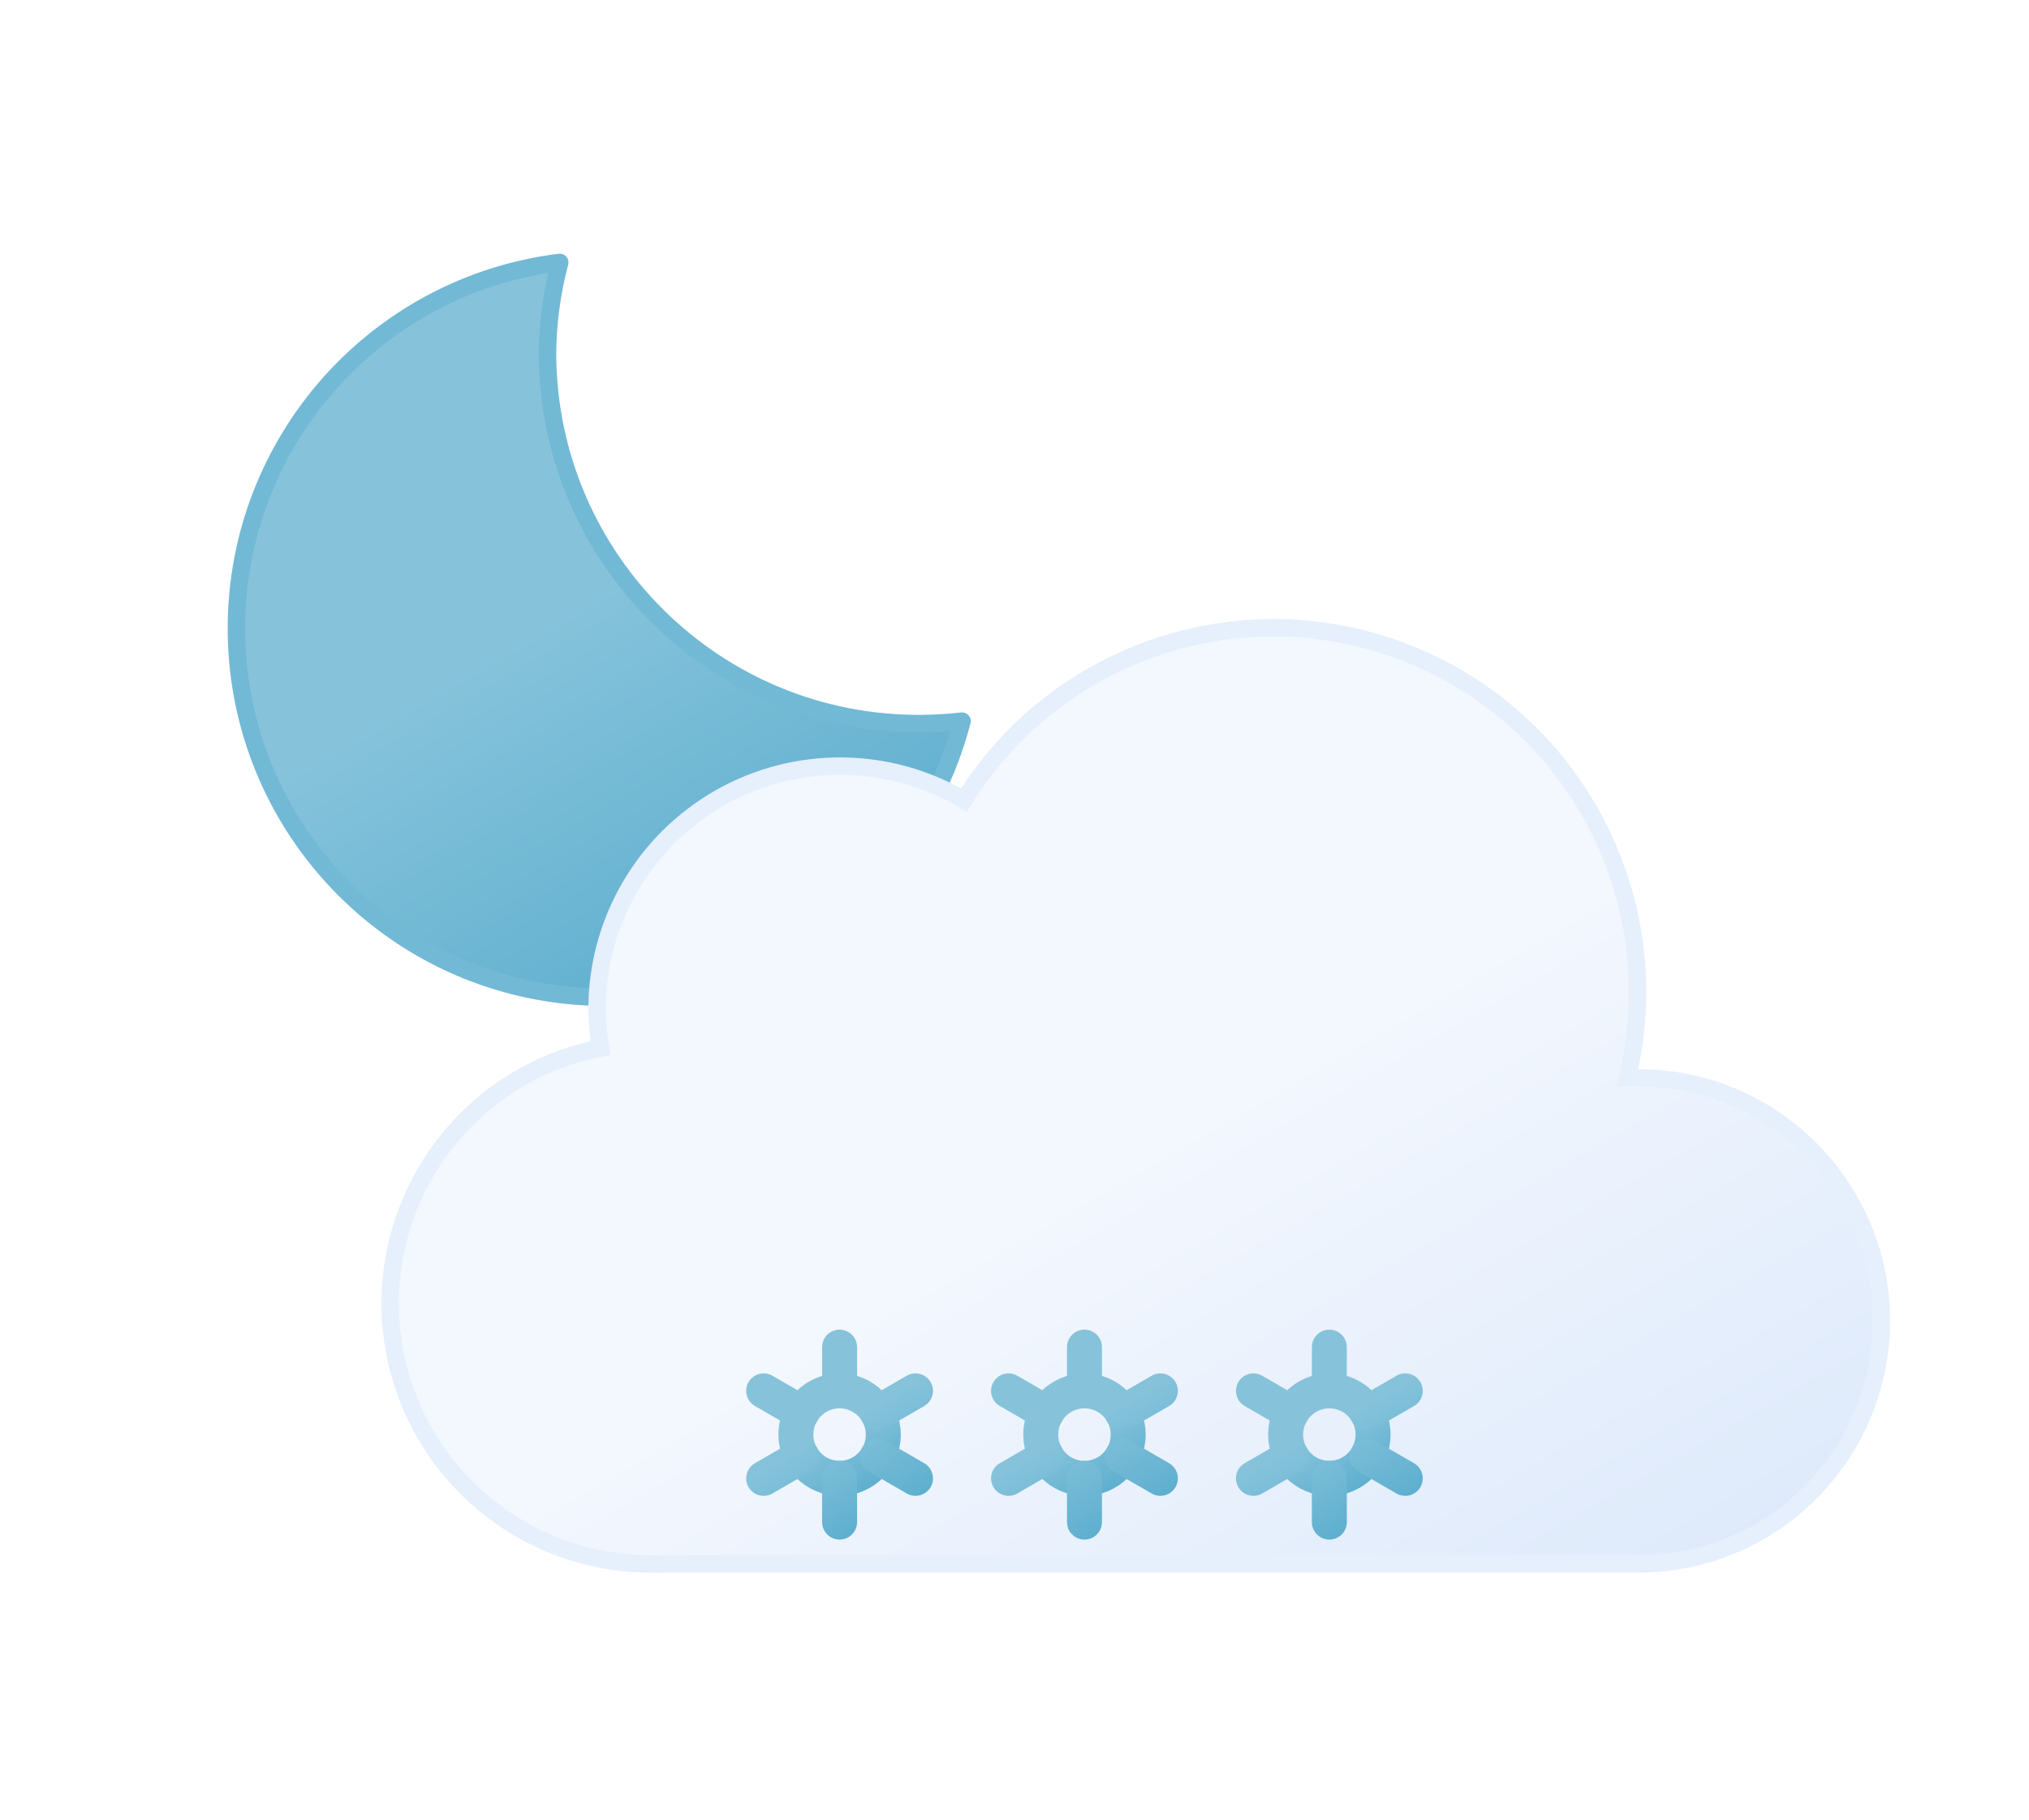
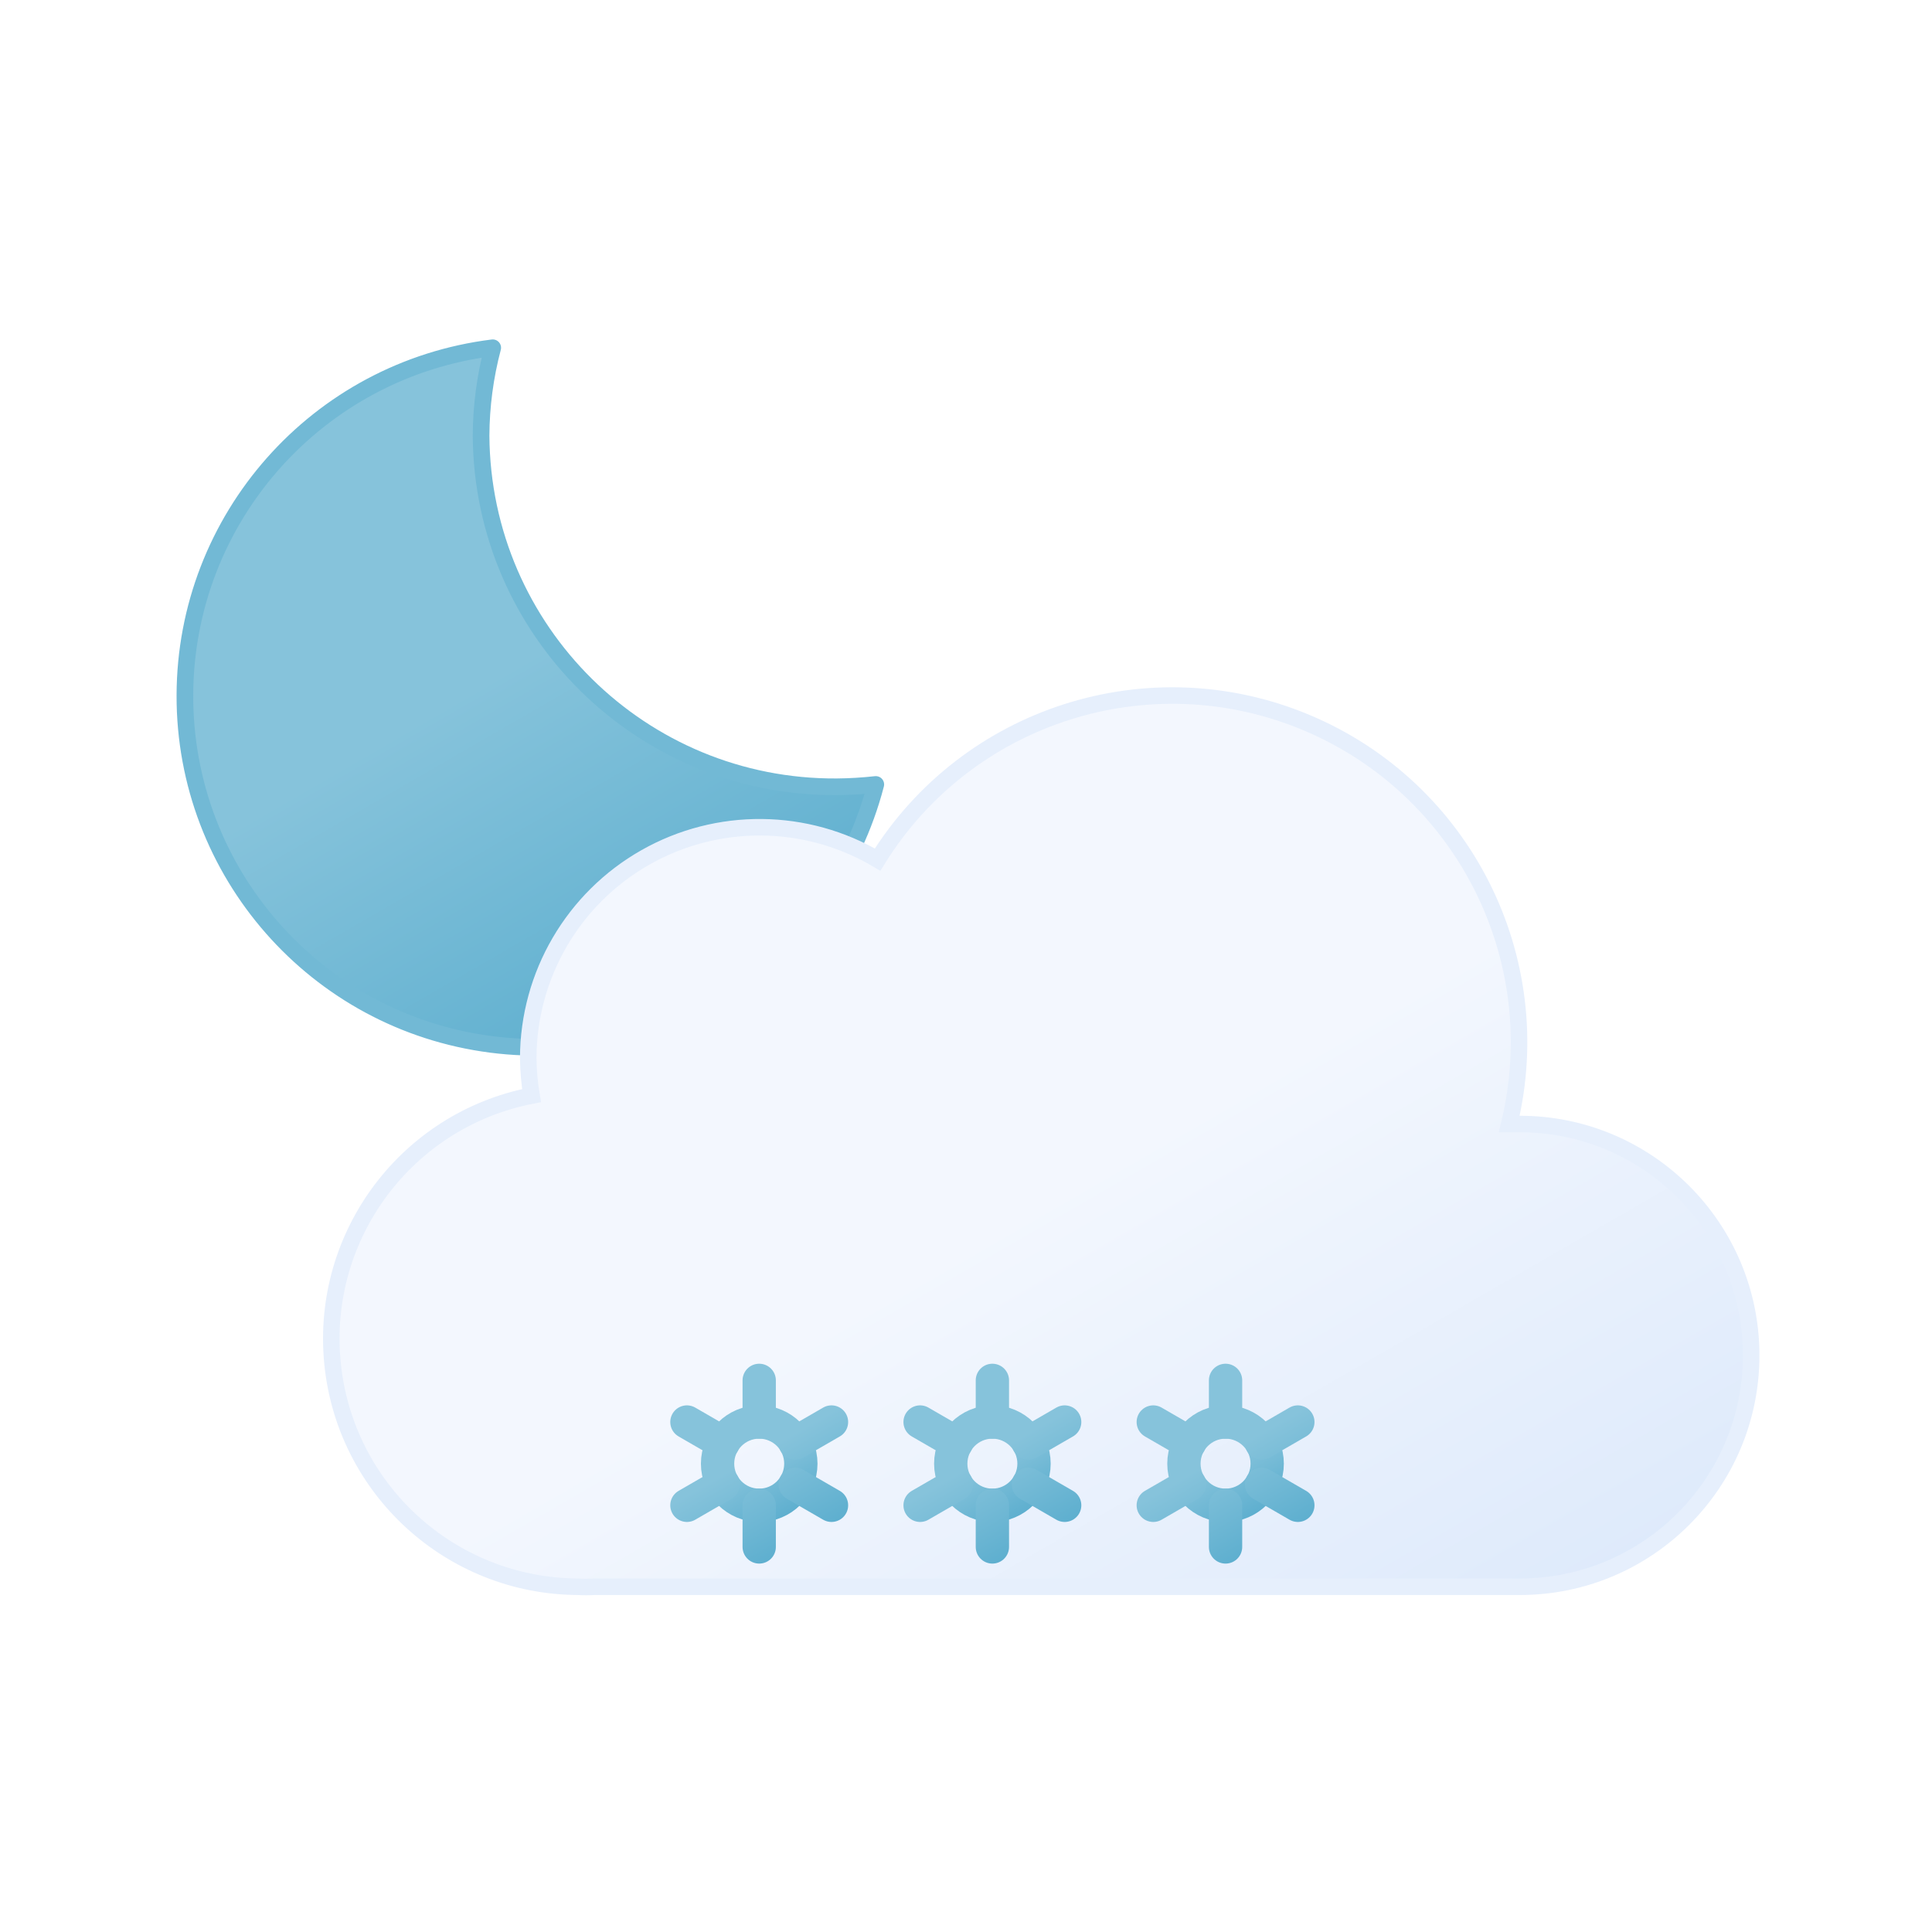
- <svg xmlns="http://www.w3.org/2000/svg" xmlns:xlink="http://www.w3.org/1999/xlink" viewBox="0 4 58 52">
+ <svg xmlns="http://www.w3.org/2000/svg" xmlns:xlink="http://www.w3.org/1999/xlink" viewBox="1.208 1.060 58 58">
  <defs>
    <linearGradient id="a" x1="13.58" x2="24.15" y1="15.57" y2="33.87" gradientUnits="userSpaceOnUse">
      <stop offset="0" stop-color="#86c3db" />
      <stop offset=".45" stop-color="#86c3db" />
      <stop offset="1" stop-color="#5eafcf" />
    </linearGradient>
    <linearGradient id="b" x1="22.56" x2="39.2" y1="21.96" y2="50.8" gradientUnits="userSpaceOnUse">
      <stop offset="0" stop-color="#f3f7fe" />
      <stop offset=".45" stop-color="#f3f7fe" />
      <stop offset="1" stop-color="#deeafb" />
    </linearGradient>
    <linearGradient id="c" x1="30.12" x2="31.88" y1="43.48" y2="46.52" xlink:href="#a" />
    <linearGradient id="d" x1="29.67" x2="32.33" y1="42.69" y2="47.31" xlink:href="#a" />
    <linearGradient id="e" x1="23.12" x2="24.88" y1="43.48" y2="46.52" xlink:href="#a" />
    <linearGradient id="f" x1="22.67" x2="25.33" y1="42.69" y2="47.31" xlink:href="#a" />
    <linearGradient id="g" x1="37.12" x2="38.88" y1="43.48" y2="46.52" xlink:href="#a" />
    <linearGradient id="h" x1="36.67" x2="39.33" y1="42.69" y2="47.31" xlink:href="#a" />
  </defs>
  <g data-part="moon" transform="translate(-3 -2)">
    <path fill="url(#a)" stroke="#72b9d5" stroke-linecap="round" stroke-linejoin="round" stroke-width=".5" d="M29.33 26.68a10.61 10.61 0 01-10.68-10.54A10.5 10.5 0 0119 13.5a10.54 10.54 0 1011.5 13.11 11.48 11.48 0 01-1.17.07z" />
  </g>
  <g data-part="cloud" transform="translate(.694125 3.548) scale(.99225)">
    <path fill="url(#b)" stroke="#e6effc" stroke-miterlimit="10" stroke-width=".5" d="M46.5 31.5h-.32a10.49 10.49 0 00-19.11-8 7 7 0 00-10.57 6 7.21 7.21 0 00.1 1.14A7.5 7.5 0 0018 45.5a4.19 4.19 0 00.5 0v0h28a7 7 0 000-14z" />
  </g>
  <g>
    <circle cx="31" cy="45" r="1.25" fill="none" stroke="url(#c)" stroke-miterlimit="10" />
    <path fill="none" stroke="url(#d)" stroke-linecap="round" stroke-miterlimit="10" d="M33.17 46.25l-1.09-.63m-2.16-1.24l-1.09-.63M31 42.5v1.25m0 3.75v-1.25m-1.08-.63l-1.09.63m4.34-2.5l-1.09.63" />
  </g>
  <g>
    <circle cx="24" cy="45" r="1.25" fill="none" stroke="url(#e)" stroke-miterlimit="10" />
    <path fill="none" stroke="url(#f)" stroke-linecap="round" stroke-miterlimit="10" d="M26.17 46.25l-1.09-.63m-2.16-1.24l-1.09-.63M24 42.5v1.25m0 3.75v-1.25m-1.08-.63l-1.09.63m4.34-2.5l-1.09.63" />
  </g>
  <g>
    <circle cx="38" cy="45" r="1.25" fill="none" stroke="url(#g)" stroke-miterlimit="10" />
    <path fill="none" stroke="url(#h)" stroke-linecap="round" stroke-miterlimit="10" d="M40.17 46.25l-1.09-.63m-2.16-1.24l-1.09-.63M38 42.5v1.25m0 3.75v-1.25m-1.08-.63l-1.09.63m4.34-2.5l-1.09.63" />
  </g>
</svg>
